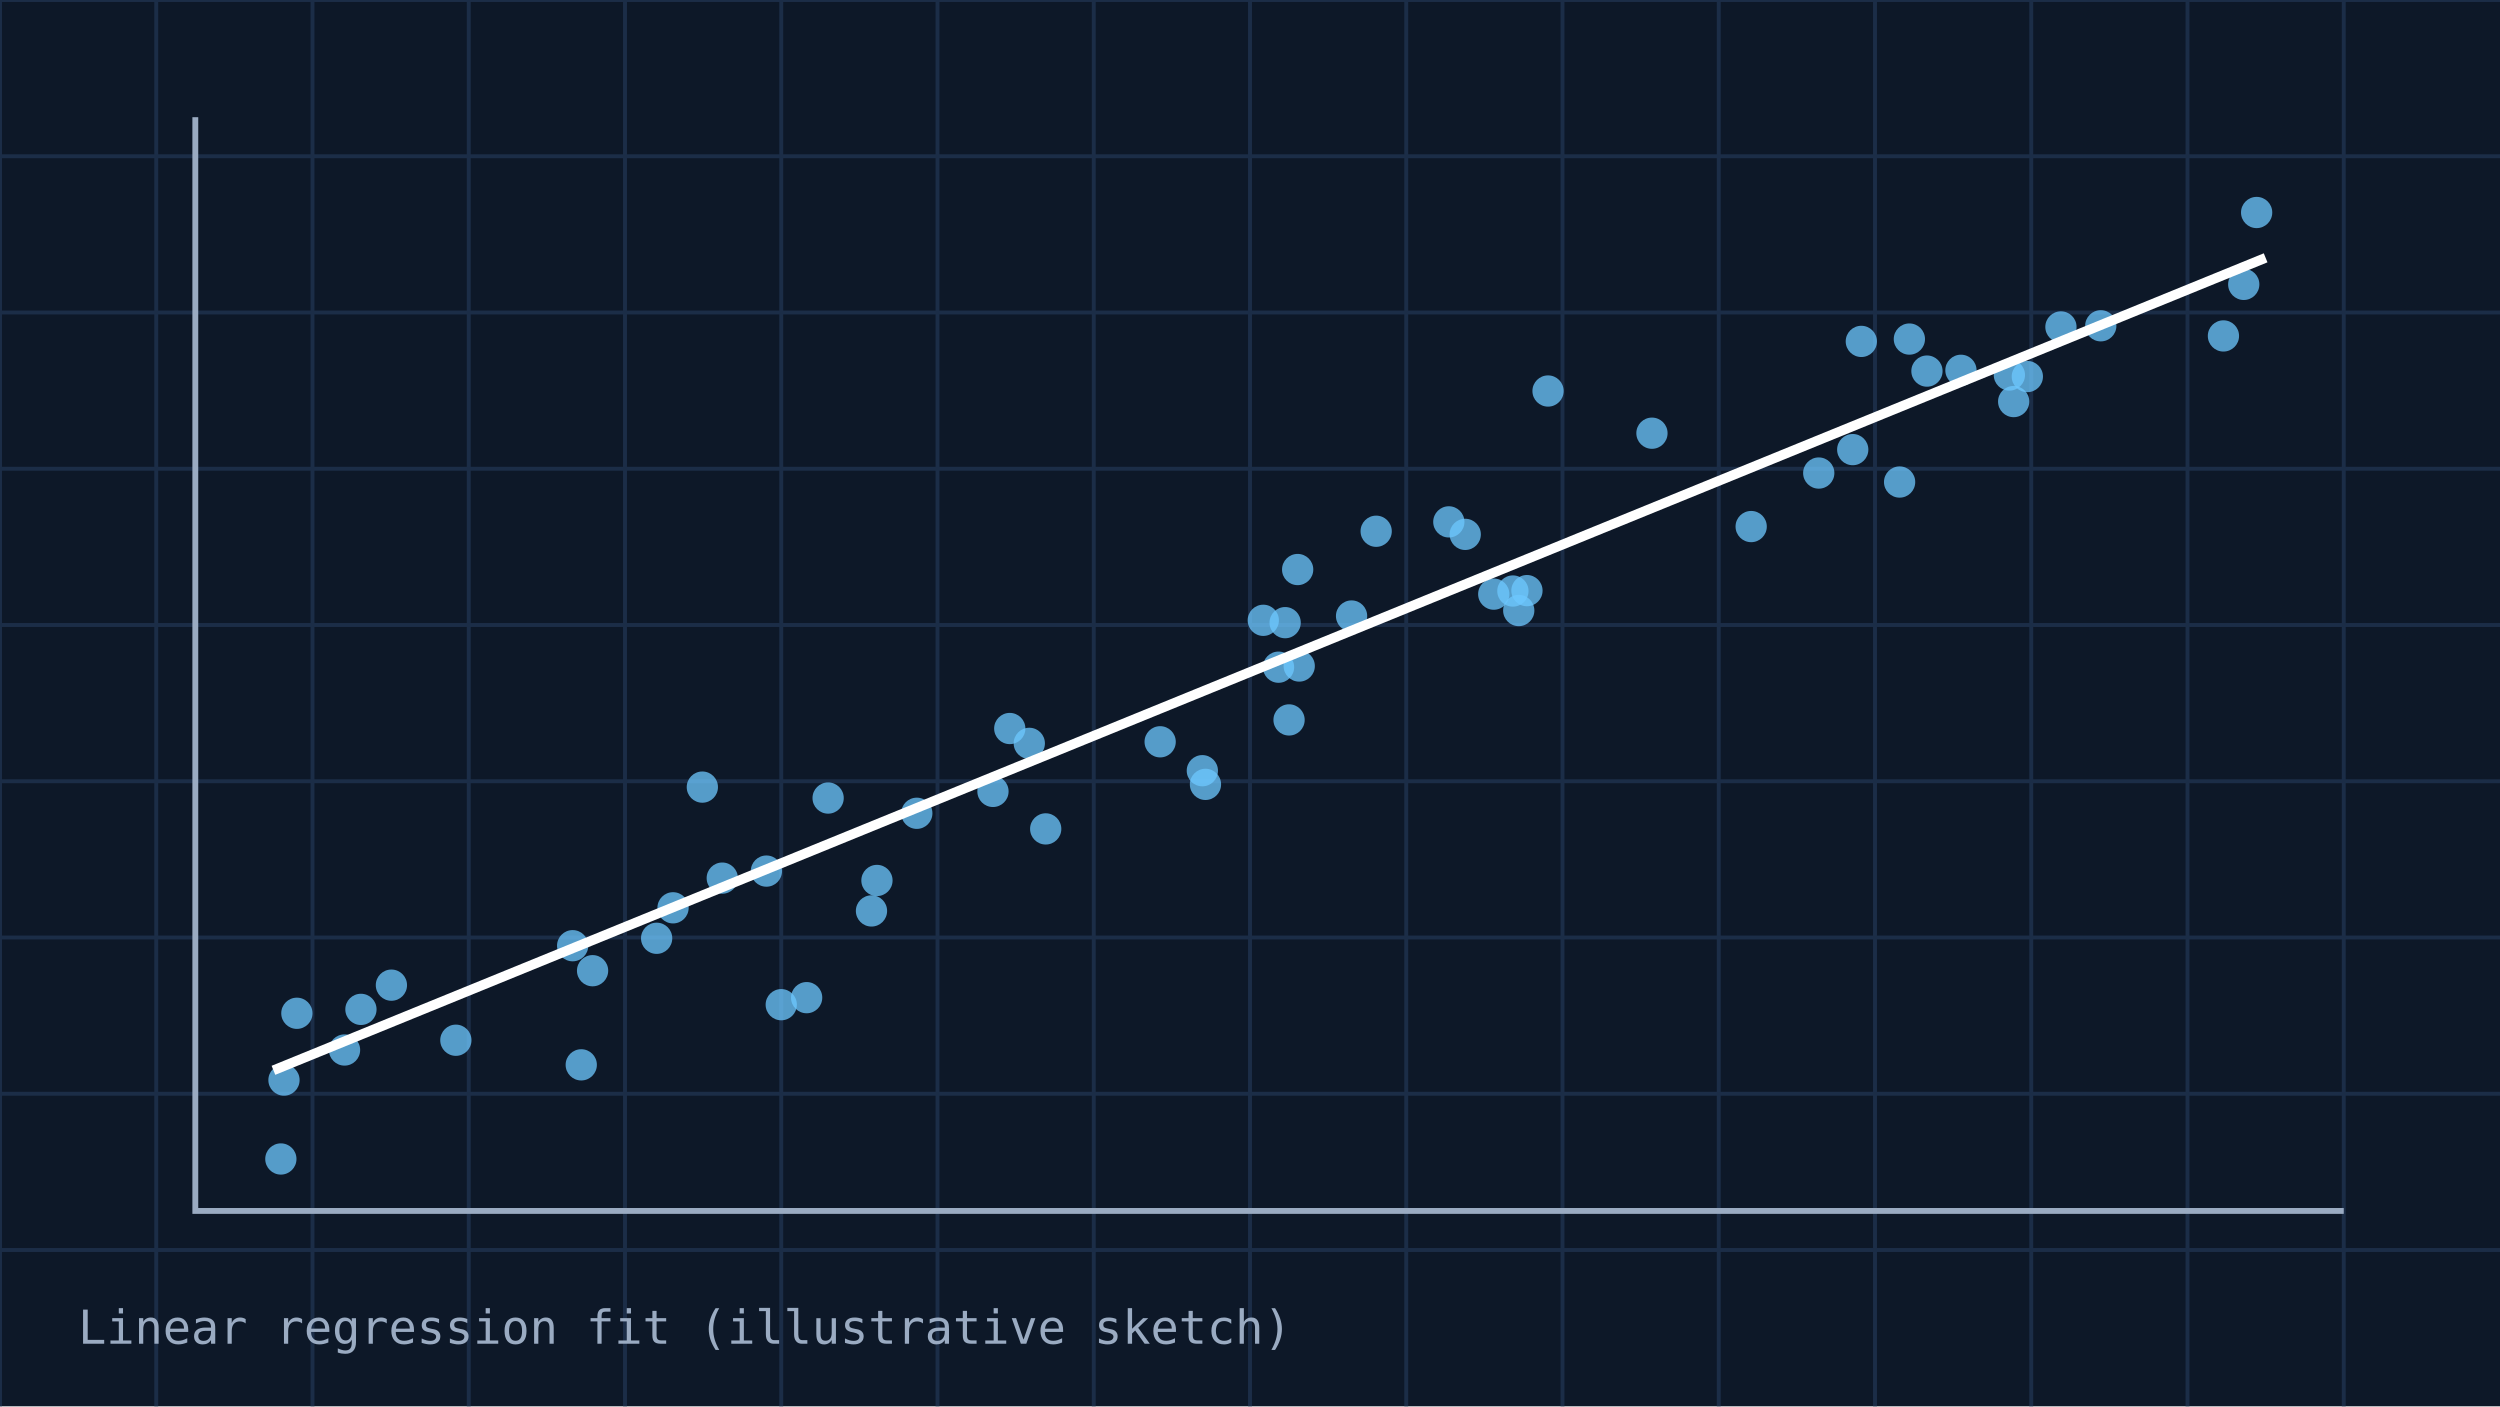
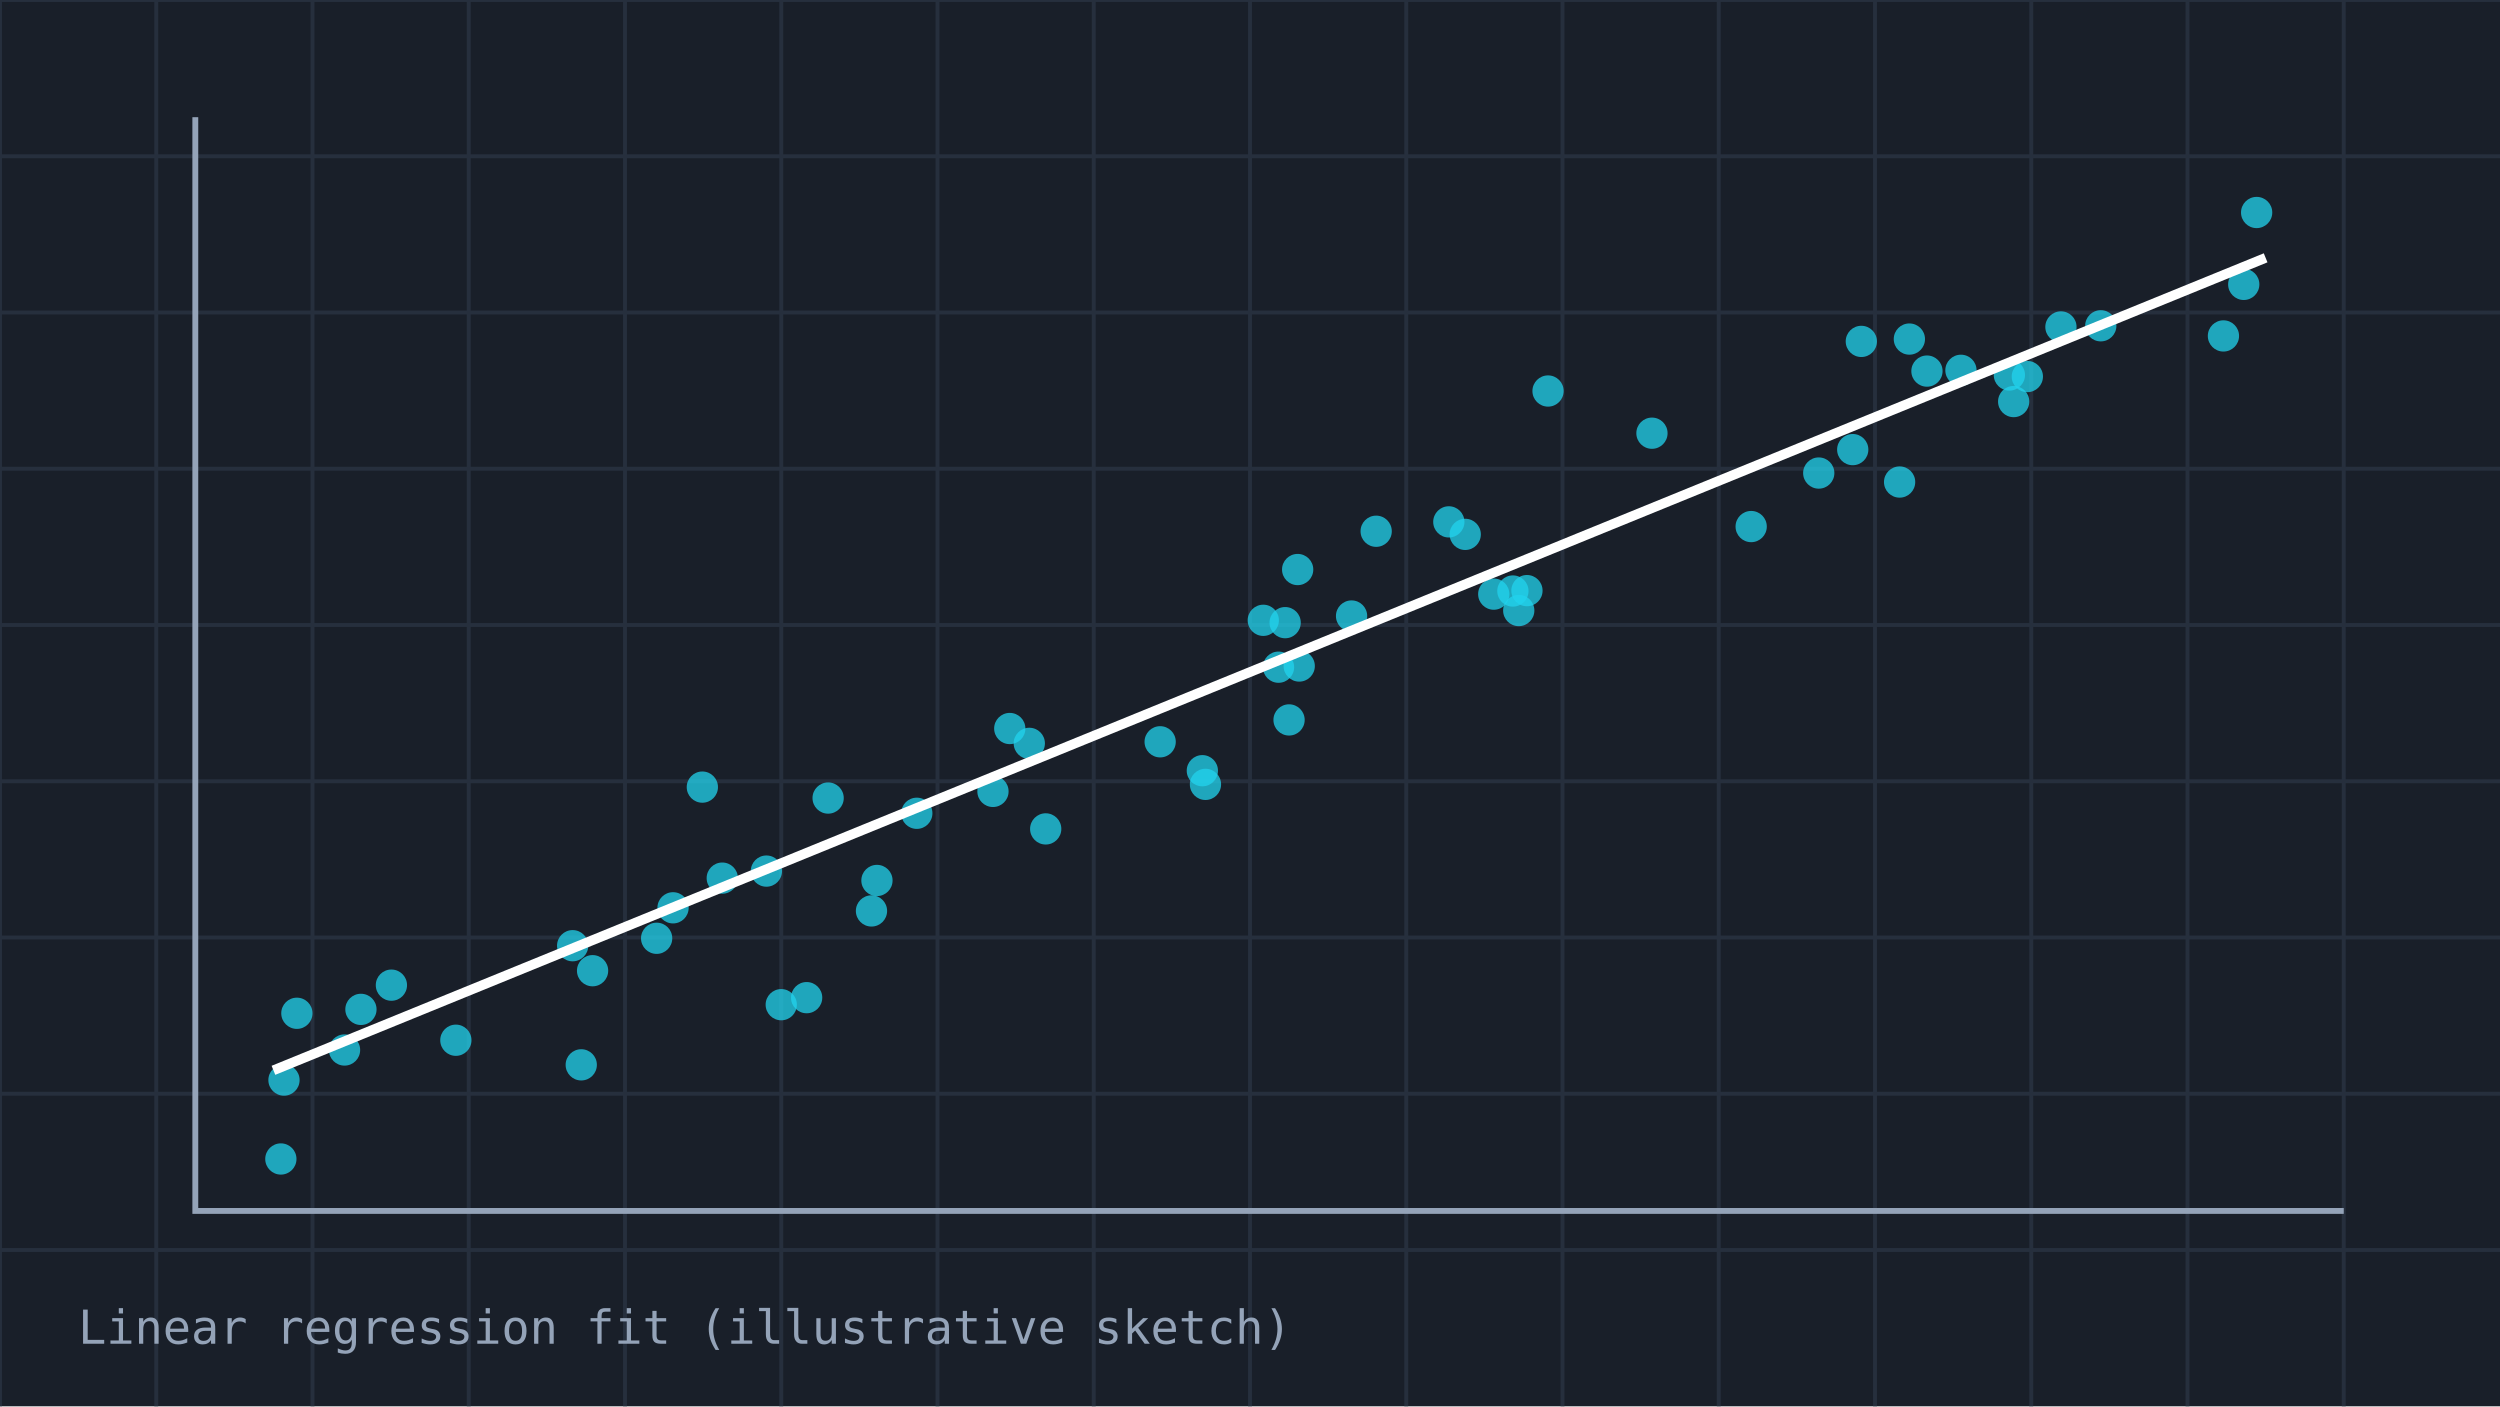
<svg xmlns="http://www.w3.org/2000/svg" viewBox="0 0 640 360" role="img">
-   <rect width="640" height="360" fill="#0d1828" />
-   <path d="M0 0V360" stroke="#1b2d47" stroke-width="1" />
-   <path d="M40 0V360" stroke="#1b2d47" stroke-width="1" />
-   <path d="M80 0V360" stroke="#1b2d47" stroke-width="1" />
-   <path d="M120 0V360" stroke="#1b2d47" stroke-width="1" />
-   <path d="M160 0V360" stroke="#1b2d47" stroke-width="1" />
-   <path d="M200 0V360" stroke="#1b2d47" stroke-width="1" />
-   <path d="M240 0V360" stroke="#1b2d47" stroke-width="1" />
-   <path d="M280 0V360" stroke="#1b2d47" stroke-width="1" />
-   <path d="M320 0V360" stroke="#1b2d47" stroke-width="1" />
-   <path d="M360 0V360" stroke="#1b2d47" stroke-width="1" />
-   <path d="M400 0V360" stroke="#1b2d47" stroke-width="1" />
-   <path d="M440 0V360" stroke="#1b2d47" stroke-width="1" />
-   <path d="M480 0V360" stroke="#1b2d47" stroke-width="1" />
-   <path d="M520 0V360" stroke="#1b2d47" stroke-width="1" />
-   <path d="M560 0V360" stroke="#1b2d47" stroke-width="1" />
-   <path d="M600 0V360" stroke="#1b2d47" stroke-width="1" />
-   <path d="M0 0H640" stroke="#1b2d47" stroke-width="1" />
-   <path d="M0 40H640" stroke="#1b2d47" stroke-width="1" />
-   <path d="M0 80H640" stroke="#1b2d47" stroke-width="1" />
-   <path d="M0 120H640" stroke="#1b2d47" stroke-width="1" />
-   <path d="M0 160H640" stroke="#1b2d47" stroke-width="1" />
-   <path d="M0 200H640" stroke="#1b2d47" stroke-width="1" />
-   <path d="M0 240H640" stroke="#1b2d47" stroke-width="1" />
-   <path d="M0 280H640" stroke="#1b2d47" stroke-width="1" />
-   <path d="M0 320H640" stroke="#1b2d47" stroke-width="1" />
-   <path d="M50 30V310H600" stroke="#9aabc2" stroke-width="1.5" fill="none" />
-   <circle cx="388.8" cy="156.3" r="4" fill="#6ec8ff" opacity=".75" />
-   <circle cx="527.6" cy="83.7" r="4" fill="#6ec8ff" opacity=".75" />
-   <circle cx="465.6" cy="121.1" r="4" fill="#6ec8ff" opacity=".75" />
-   <circle cx="184.9" cy="224.8" r="4" fill="#6ec8ff" opacity=".75" />
-   <circle cx="223.1" cy="233.2" r="4" fill="#6ec8ff" opacity=".75" />
-   <circle cx="515.5" cy="102.8" r="4" fill="#6ec8ff" opacity=".75" />
-   <circle cx="72.7" cy="276.5" r="4" fill="#6ec8ff" opacity=".75" />
-   <circle cx="488.8" cy="86.8" r="4" fill="#6ec8ff" opacity=".75" />
-   <circle cx="476.5" cy="87.4" r="4" fill="#6ec8ff" opacity=".75" />
-   <circle cx="308.6" cy="200.8" r="4" fill="#6ec8ff" opacity=".75" />
-   <circle cx="224.5" cy="225.4" r="4" fill="#6ec8ff" opacity=".75" />
-   <circle cx="212.0" cy="204.3" r="4" fill="#6ec8ff" opacity=".75" />
-   <circle cx="200.0" cy="257.2" r="4" fill="#6ec8ff" opacity=".75" />
-   <circle cx="297.0" cy="189.9" r="4" fill="#6ec8ff" opacity=".75" />
-   <circle cx="327.3" cy="170.8" r="4" fill="#6ec8ff" opacity=".75" />
-   <circle cx="352.3" cy="136.0" r="4" fill="#6ec8ff" opacity=".75" />
-   <circle cx="577.7" cy="54.4" r="4" fill="#6ec8ff" opacity=".75" />
-   <circle cx="474.3" cy="115.1" r="4" fill="#6ec8ff" opacity=".75" />
-   <circle cx="387.3" cy="151.3" r="4" fill="#6ec8ff" opacity=".75" />
-   <circle cx="574.4" cy="72.8" r="4" fill="#6ec8ff" opacity=".75" />
-   <circle cx="179.8" cy="201.5" r="4" fill="#6ec8ff" opacity=".75" />
-   <circle cx="151.7" cy="248.5" r="4" fill="#6ec8ff" opacity=".75" />
-   <circle cx="382.4" cy="152.1" r="4" fill="#6ec8ff" opacity=".75" />
-   <circle cx="92.4" cy="258.4" r="4" fill="#6ec8ff" opacity=".75" />
-   <circle cx="88.2" cy="268.8" r="4" fill="#6ec8ff" opacity=".75" />
-   <circle cx="332.6" cy="170.5" r="4" fill="#6ec8ff" opacity=".75" />
-   <circle cx="307.8" cy="197.3" r="4" fill="#6ec8ff" opacity=".75" />
-   <circle cx="537.8" cy="83.4" r="4" fill="#6ec8ff" opacity=".75" />
-   <circle cx="390.9" cy="151.2" r="4" fill="#6ec8ff" opacity=".75" />
-   <circle cx="332.2" cy="145.8" r="4" fill="#6ec8ff" opacity=".75" />
-   <circle cx="323.4" cy="158.8" r="4" fill="#6ec8ff" opacity=".75" />
-   <circle cx="196.2" cy="223.0" r="4" fill="#6ec8ff" opacity=".75" />
-   <circle cx="76.0" cy="259.4" r="4" fill="#6ec8ff" opacity=".75" />
-   <circle cx="168.1" cy="240.2" r="4" fill="#6ec8ff" opacity=".75" />
-   <circle cx="422.9" cy="110.9" r="4" fill="#6ec8ff" opacity=".75" />
-   <circle cx="172.3" cy="232.4" r="4" fill="#6ec8ff" opacity=".75" />
-   <circle cx="258.5" cy="186.5" r="4" fill="#6ec8ff" opacity=".75" />
-   <circle cx="71.9" cy="296.7" r="4" fill="#6ec8ff" opacity=".75" />
-   <circle cx="493.3" cy="95.0" r="4" fill="#6ec8ff" opacity=".75" />
-   <circle cx="148.8" cy="272.6" r="4" fill="#6ec8ff" opacity=".75" />
-   <circle cx="206.5" cy="255.4" r="4" fill="#6ec8ff" opacity=".75" />
-   <circle cx="519.0" cy="96.4" r="4" fill="#6ec8ff" opacity=".75" />
-   <circle cx="330.0" cy="184.3" r="4" fill="#6ec8ff" opacity=".75" />
-   <circle cx="502.0" cy="94.8" r="4" fill="#6ec8ff" opacity=".75" />
-   <circle cx="396.3" cy="100.1" r="4" fill="#6ec8ff" opacity=".75" />
-   <circle cx="448.3" cy="134.8" r="4" fill="#6ec8ff" opacity=".75" />
-   <circle cx="116.7" cy="266.3" r="4" fill="#6ec8ff" opacity=".75" />
-   <circle cx="346.0" cy="157.7" r="4" fill="#6ec8ff" opacity=".75" />
-   <circle cx="329.0" cy="159.4" r="4" fill="#6ec8ff" opacity=".75" />
-   <circle cx="514.4" cy="96.0" r="4" fill="#6ec8ff" opacity=".75" />
-   <circle cx="254.2" cy="202.6" r="4" fill="#6ec8ff" opacity=".75" />
-   <circle cx="375.1" cy="136.8" r="4" fill="#6ec8ff" opacity=".75" />
-   <circle cx="100.2" cy="252.2" r="4" fill="#6ec8ff" opacity=".75" />
-   <circle cx="267.7" cy="212.2" r="4" fill="#6ec8ff" opacity=".75" />
-   <circle cx="234.7" cy="208.2" r="4" fill="#6ec8ff" opacity=".75" />
-   <circle cx="146.6" cy="242.1" r="4" fill="#6ec8ff" opacity=".75" />
-   <circle cx="486.3" cy="123.4" r="4" fill="#6ec8ff" opacity=".75" />
-   <circle cx="263.5" cy="190.3" r="4" fill="#6ec8ff" opacity=".75" />
-   <circle cx="569.2" cy="86.0" r="4" fill="#6ec8ff" opacity=".75" />
-   <circle cx="370.9" cy="133.6" r="4" fill="#6ec8ff" opacity=".75" />
+   <rect width="640" height="360" fill="#191F29" />
+   <path d="M0 0V360" stroke="#262F3D" stroke-width="1" />
+   <path d="M40 0V360" stroke="#262F3D" stroke-width="1" />
+   <path d="M80 0V360" stroke="#262F3D" stroke-width="1" />
+   <path d="M120 0V360" stroke="#262F3D" stroke-width="1" />
+   <path d="M160 0V360" stroke="#262F3D" stroke-width="1" />
+   <path d="M200 0V360" stroke="#262F3D" stroke-width="1" />
+   <path d="M240 0V360" stroke="#262F3D" stroke-width="1" />
+   <path d="M280 0V360" stroke="#262F3D" stroke-width="1" />
+   <path d="M320 0V360" stroke="#262F3D" stroke-width="1" />
+   <path d="M360 0V360" stroke="#262F3D" stroke-width="1" />
+   <path d="M400 0V360" stroke="#262F3D" stroke-width="1" />
+   <path d="M440 0V360" stroke="#262F3D" stroke-width="1" />
+   <path d="M480 0V360" stroke="#262F3D" stroke-width="1" />
+   <path d="M520 0V360" stroke="#262F3D" stroke-width="1" />
+   <path d="M560 0V360" stroke="#262F3D" stroke-width="1" />
+   <path d="M600 0V360" stroke="#262F3D" stroke-width="1" />
+   <path d="M0 0H640" stroke="#262F3D" stroke-width="1" />
+   <path d="M0 40H640" stroke="#262F3D" stroke-width="1" />
+   <path d="M0 80H640" stroke="#262F3D" stroke-width="1" />
+   <path d="M0 120H640" stroke="#262F3D" stroke-width="1" />
+   <path d="M0 160H640" stroke="#262F3D" stroke-width="1" />
+   <path d="M0 200H640" stroke="#262F3D" stroke-width="1" />
+   <path d="M0 240H640" stroke="#262F3D" stroke-width="1" />
+   <path d="M0 280H640" stroke="#262F3D" stroke-width="1" />
+   <path d="M0 320H640" stroke="#262F3D" stroke-width="1" />
+   <path d="M50 30V310H600" stroke="#94A3B8" stroke-width="1.5" fill="none" />
+   <circle cx="388.8" cy="156.3" r="4" fill="#22D3EE" opacity=".75" />
+   <circle cx="527.6" cy="83.7" r="4" fill="#22D3EE" opacity=".75" />
+   <circle cx="465.6" cy="121.1" r="4" fill="#22D3EE" opacity=".75" />
+   <circle cx="184.9" cy="224.8" r="4" fill="#22D3EE" opacity=".75" />
+   <circle cx="223.1" cy="233.2" r="4" fill="#22D3EE" opacity=".75" />
+   <circle cx="515.5" cy="102.8" r="4" fill="#22D3EE" opacity=".75" />
+   <circle cx="72.7" cy="276.5" r="4" fill="#22D3EE" opacity=".75" />
+   <circle cx="488.8" cy="86.8" r="4" fill="#22D3EE" opacity=".75" />
+   <circle cx="476.5" cy="87.4" r="4" fill="#22D3EE" opacity=".75" />
+   <circle cx="308.6" cy="200.8" r="4" fill="#22D3EE" opacity=".75" />
+   <circle cx="224.5" cy="225.4" r="4" fill="#22D3EE" opacity=".75" />
+   <circle cx="212.0" cy="204.3" r="4" fill="#22D3EE" opacity=".75" />
+   <circle cx="200.0" cy="257.2" r="4" fill="#22D3EE" opacity=".75" />
+   <circle cx="297.0" cy="189.9" r="4" fill="#22D3EE" opacity=".75" />
+   <circle cx="327.3" cy="170.8" r="4" fill="#22D3EE" opacity=".75" />
+   <circle cx="352.3" cy="136.0" r="4" fill="#22D3EE" opacity=".75" />
+   <circle cx="577.7" cy="54.4" r="4" fill="#22D3EE" opacity=".75" />
+   <circle cx="474.3" cy="115.1" r="4" fill="#22D3EE" opacity=".75" />
+   <circle cx="387.3" cy="151.3" r="4" fill="#22D3EE" opacity=".75" />
+   <circle cx="574.4" cy="72.8" r="4" fill="#22D3EE" opacity=".75" />
+   <circle cx="179.8" cy="201.5" r="4" fill="#22D3EE" opacity=".75" />
+   <circle cx="151.7" cy="248.5" r="4" fill="#22D3EE" opacity=".75" />
+   <circle cx="382.4" cy="152.1" r="4" fill="#22D3EE" opacity=".75" />
+   <circle cx="92.4" cy="258.4" r="4" fill="#22D3EE" opacity=".75" />
+   <circle cx="88.2" cy="268.8" r="4" fill="#22D3EE" opacity=".75" />
+   <circle cx="332.6" cy="170.5" r="4" fill="#22D3EE" opacity=".75" />
+   <circle cx="307.8" cy="197.3" r="4" fill="#22D3EE" opacity=".75" />
+   <circle cx="537.8" cy="83.4" r="4" fill="#22D3EE" opacity=".75" />
+   <circle cx="390.9" cy="151.2" r="4" fill="#22D3EE" opacity=".75" />
+   <circle cx="332.2" cy="145.8" r="4" fill="#22D3EE" opacity=".75" />
+   <circle cx="323.4" cy="158.8" r="4" fill="#22D3EE" opacity=".75" />
+   <circle cx="196.2" cy="223.0" r="4" fill="#22D3EE" opacity=".75" />
+   <circle cx="76.0" cy="259.4" r="4" fill="#22D3EE" opacity=".75" />
+   <circle cx="168.1" cy="240.2" r="4" fill="#22D3EE" opacity=".75" />
+   <circle cx="422.9" cy="110.9" r="4" fill="#22D3EE" opacity=".75" />
+   <circle cx="172.3" cy="232.4" r="4" fill="#22D3EE" opacity=".75" />
+   <circle cx="258.5" cy="186.5" r="4" fill="#22D3EE" opacity=".75" />
+   <circle cx="71.9" cy="296.7" r="4" fill="#22D3EE" opacity=".75" />
+   <circle cx="493.3" cy="95.0" r="4" fill="#22D3EE" opacity=".75" />
+   <circle cx="148.8" cy="272.6" r="4" fill="#22D3EE" opacity=".75" />
+   <circle cx="206.5" cy="255.4" r="4" fill="#22D3EE" opacity=".75" />
+   <circle cx="519.0" cy="96.4" r="4" fill="#22D3EE" opacity=".75" />
+   <circle cx="330.0" cy="184.3" r="4" fill="#22D3EE" opacity=".75" />
+   <circle cx="502.0" cy="94.8" r="4" fill="#22D3EE" opacity=".75" />
+   <circle cx="396.3" cy="100.1" r="4" fill="#22D3EE" opacity=".75" />
+   <circle cx="448.3" cy="134.8" r="4" fill="#22D3EE" opacity=".75" />
+   <circle cx="116.7" cy="266.3" r="4" fill="#22D3EE" opacity=".75" />
+   <circle cx="346.0" cy="157.7" r="4" fill="#22D3EE" opacity=".75" />
+   <circle cx="329.0" cy="159.4" r="4" fill="#22D3EE" opacity=".75" />
+   <circle cx="514.4" cy="96.0" r="4" fill="#22D3EE" opacity=".75" />
+   <circle cx="254.2" cy="202.6" r="4" fill="#22D3EE" opacity=".75" />
+   <circle cx="375.1" cy="136.8" r="4" fill="#22D3EE" opacity=".75" />
+   <circle cx="100.2" cy="252.2" r="4" fill="#22D3EE" opacity=".75" />
+   <circle cx="267.7" cy="212.2" r="4" fill="#22D3EE" opacity=".75" />
+   <circle cx="234.7" cy="208.2" r="4" fill="#22D3EE" opacity=".75" />
+   <circle cx="146.6" cy="242.1" r="4" fill="#22D3EE" opacity=".75" />
+   <circle cx="486.3" cy="123.4" r="4" fill="#22D3EE" opacity=".75" />
+   <circle cx="263.5" cy="190.3" r="4" fill="#22D3EE" opacity=".75" />
+   <circle cx="569.2" cy="86.0" r="4" fill="#22D3EE" opacity=".75" />
+   <circle cx="370.9" cy="133.6" r="4" fill="#22D3EE" opacity=".75" />
  <path d="M70.0 274.0 L580.0 66.0" stroke="#fff" stroke-width="2.5" />
-   <text x="20" y="344" fill="#9aabc2" font-family="monospace" font-size="12">Linear regression fit (illustrative sketch)</text>
+   <text x="20" y="344" fill="#94A3B8" font-family="monospace" font-size="12">Linear regression fit (illustrative sketch)</text>
</svg>
